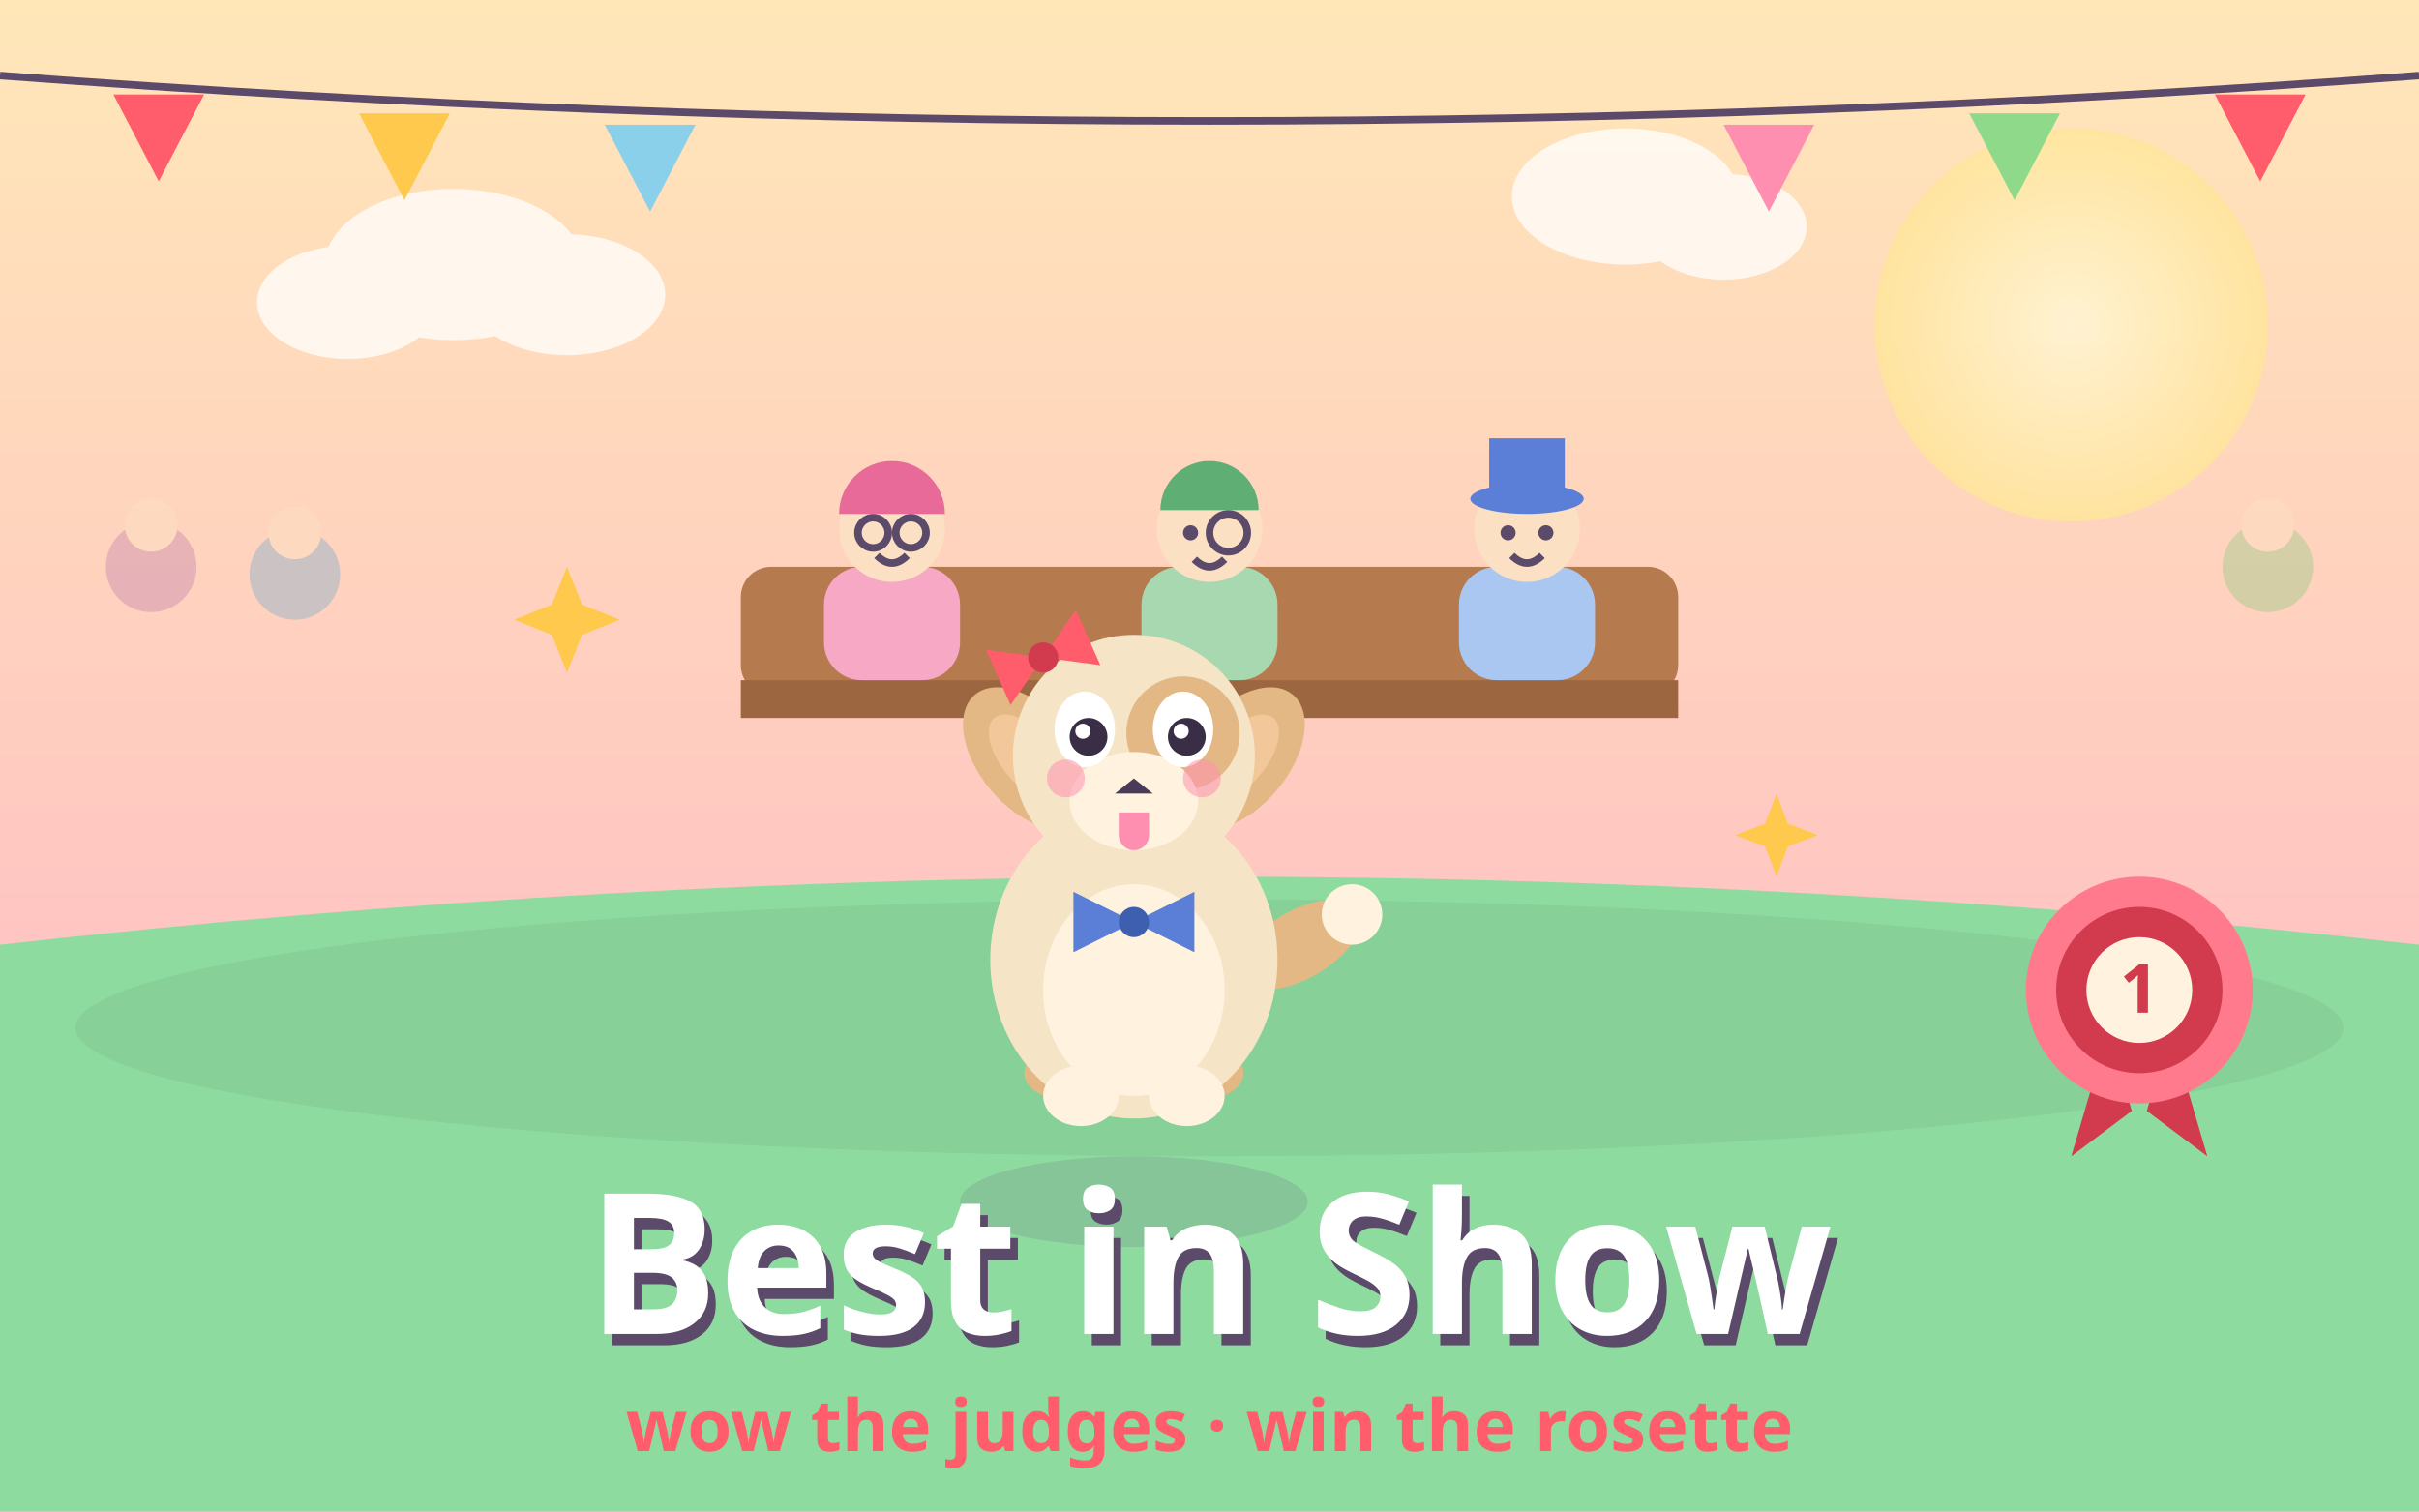
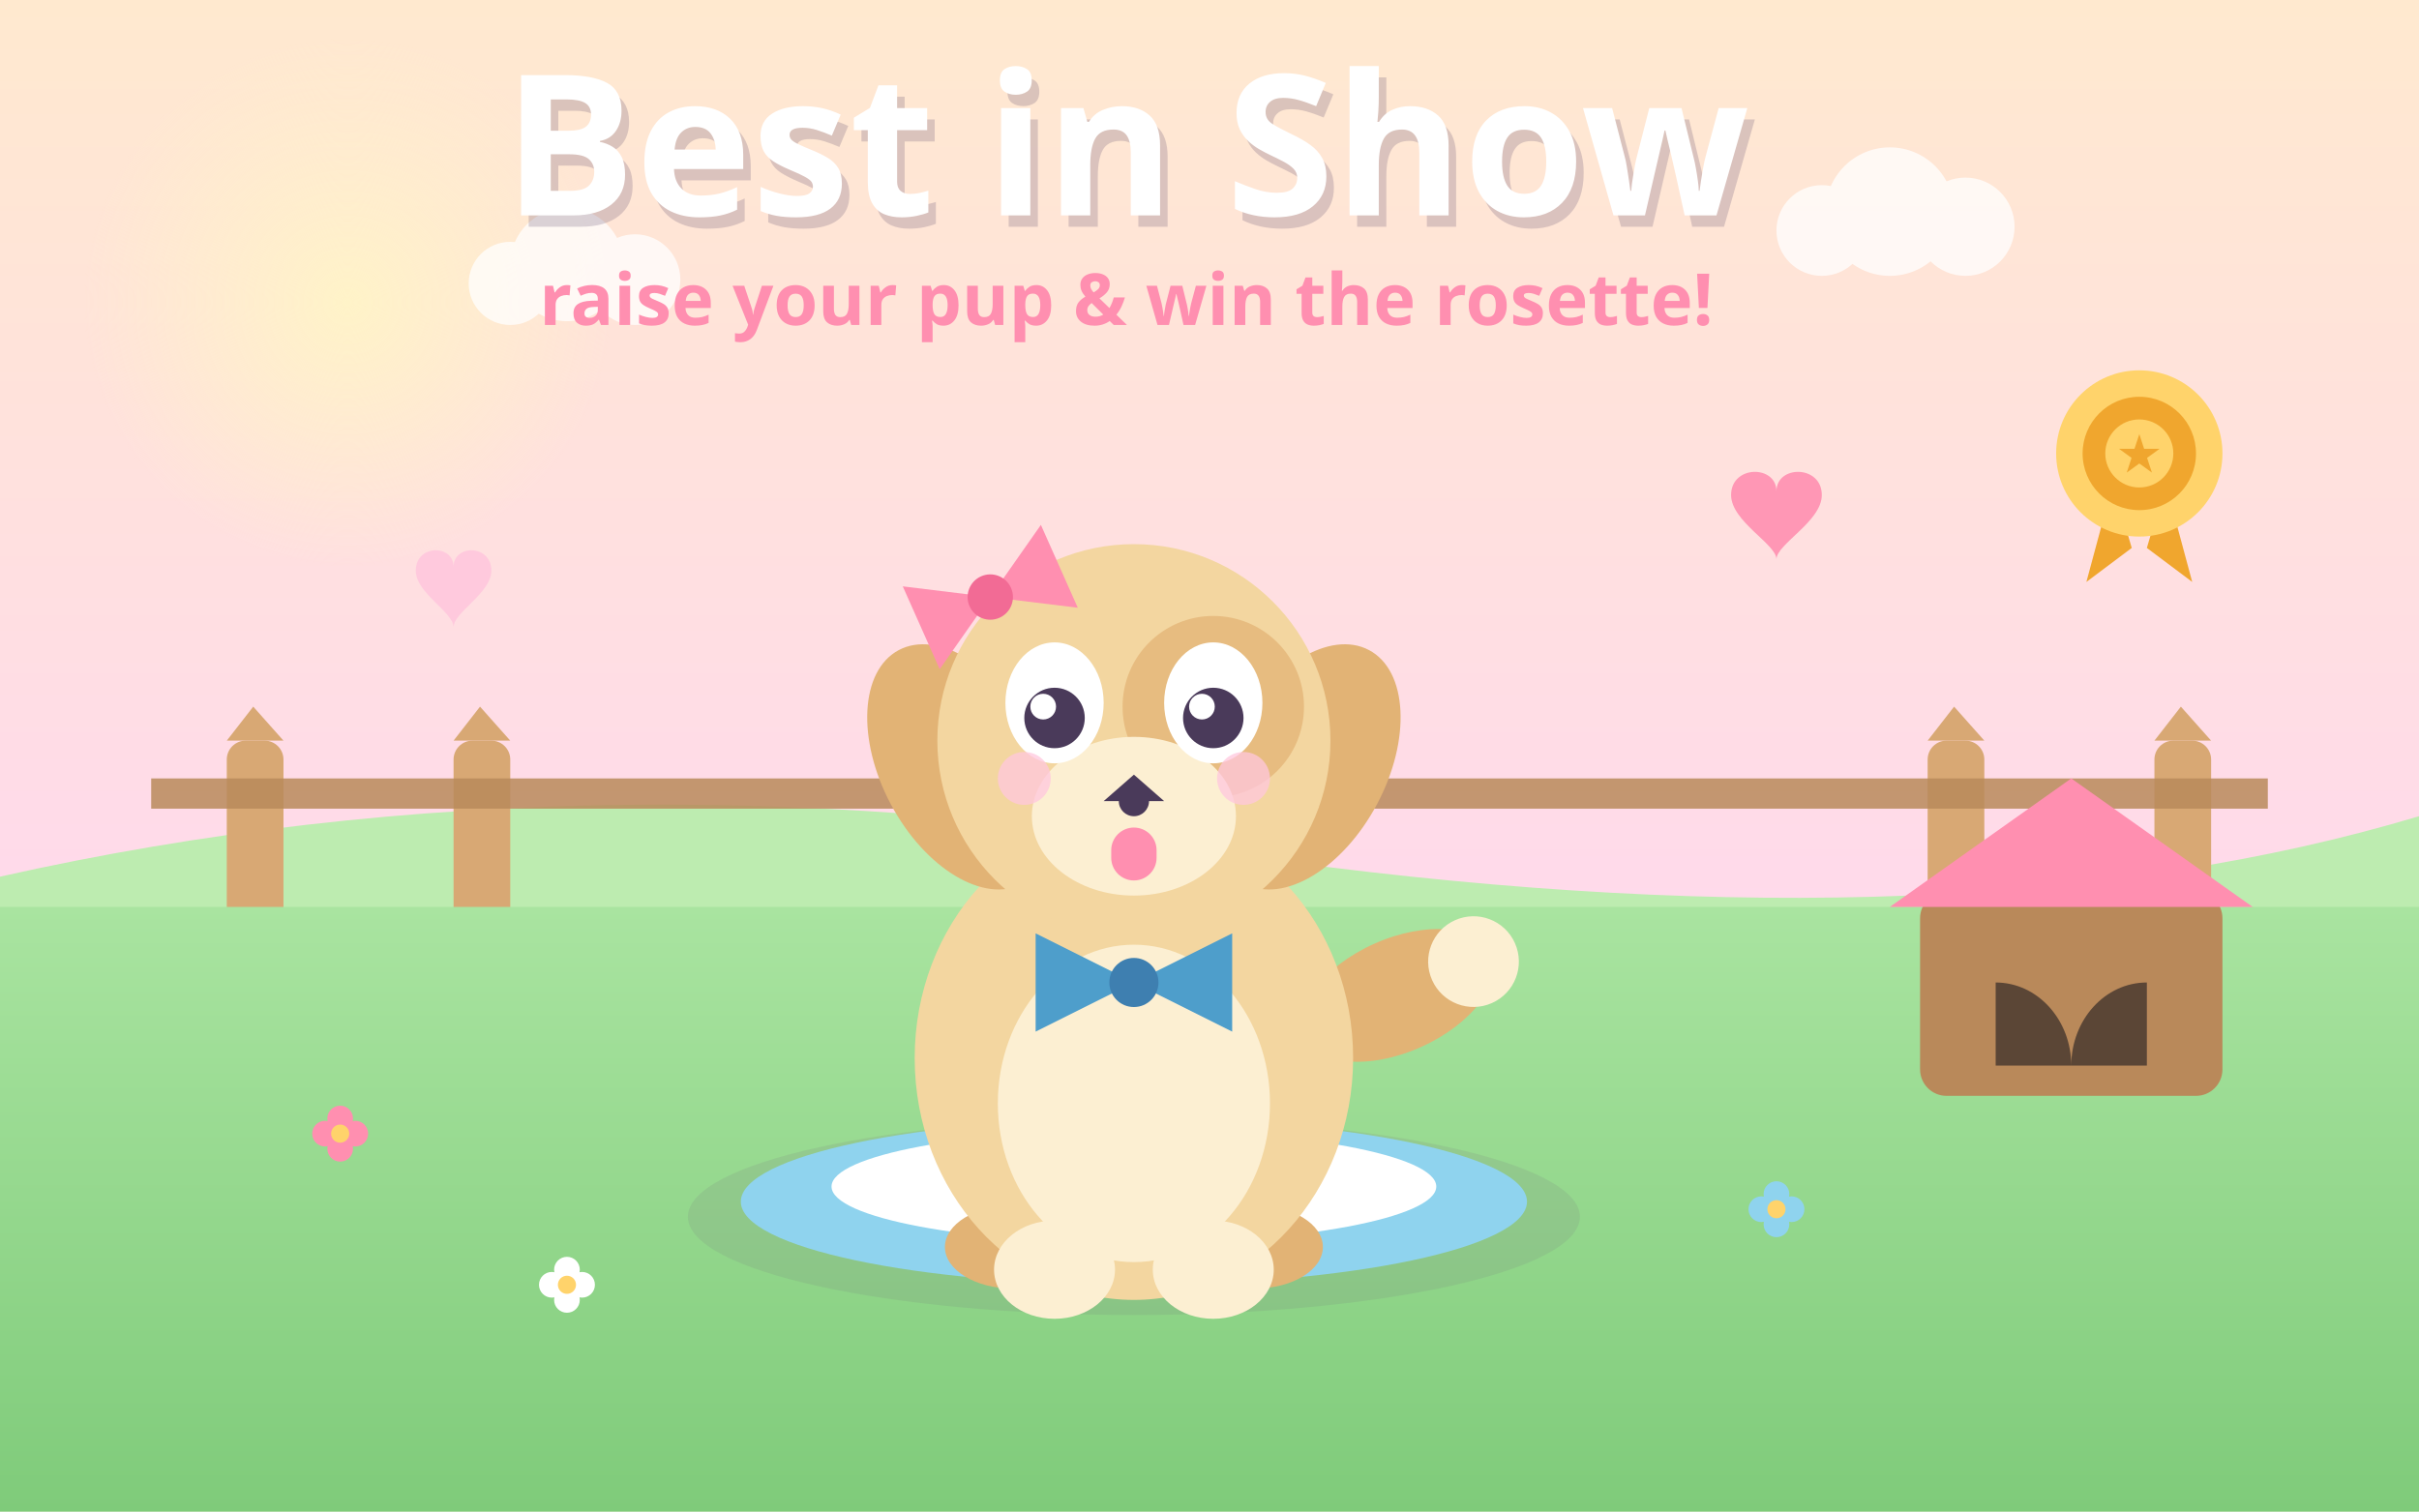
- <svg xmlns="http://www.w3.org/2000/svg" width="640" height="400" viewBox="0 0 640 400">
+ <svg xmlns="http://www.w3.org/2000/svg" width="640" height="400" viewBox="0 0 640 400" font-family="'Chalkboard SE','Comic Neue','Baloo 2','Segoe Print',sans-serif">
  <defs>
    <linearGradient id="sky" x1="0" y1="0" x2="0" y2="1">
-       <stop offset="0" stop-color="#FFE7B8" />
-       <stop offset="1" stop-color="#FFB0C8" />
+       <stop offset="0" stop-color="#FFE9CF" />
+       <stop offset="0.62" stop-color="#FFD9EC" />
+     </linearGradient>
+     <linearGradient id="grass" x1="0" y1="0" x2="0" y2="1">
+       <stop offset="0" stop-color="#A9E4A0" />
+       <stop offset="1" stop-color="#7FCB7A" />
    </linearGradient>
    <radialGradient id="sun" cx="0.5" cy="0.5" r="0.5">
-       <stop offset="0" stop-color="#FFF6D6" />
-       <stop offset="1" stop-color="#FFE59A" />
+       <stop offset="0" stop-color="#FFF3C8" />
+       <stop offset="1" stop-color="#FFF3C8" stop-opacity="0" />
    </radialGradient>
  </defs>
  <rect width="640" height="400" fill="url(#sky)" />
-   <circle cx="548" cy="86" r="52" fill="url(#sun)" opacity="0.85" />
+   <circle cx="92" cy="80" r="70" fill="url(#sun)" />
  <g fill="#FFFFFF" opacity="0.75">
-     <ellipse cx="120" cy="70" rx="34" ry="20" />
-     <ellipse cx="150" cy="78" rx="26" ry="16" />
-     <ellipse cx="92" cy="80" rx="24" ry="15" />
-     <ellipse cx="430" cy="52" rx="30" ry="18" />
-     <ellipse cx="456" cy="60" rx="22" ry="14" />
+     <g>
+       <circle cx="150" cy="70" r="15" />
+       <circle cx="168" cy="74" r="12" />
+       <circle cx="135" cy="75" r="11" />
+     </g>
+     <g>
+       <circle cx="500" cy="56" r="17" />
+       <circle cx="520" cy="60" r="13" />
+       <circle cx="482" cy="61" r="12" />
+     </g>
  </g>
-   <g stroke="#5B4A6A" stroke-width="2" fill="none">
-     <path d="M0 20 Q320 44 640 20" />
+   <path d="M0 232 Q160 196 340 228 Q520 252 640 216 L640 400 L0 400 Z" fill="#BDECB0" />
+   <g fill="#D8A874">
+     <g>
+       <rect x="60" y="196" width="15" height="50" rx="5" />
+       <path d="M60 196 L67 187 L75 196 Z" />
+     </g>
+     <g>
+       <rect x="120" y="196" width="15" height="50" rx="5" />
+       <path d="M120 196 L127 187 L135 196 Z" />
+     </g>
+     <g>
+       <rect x="510" y="196" width="15" height="50" rx="5" />
+       <path d="M510 196 L517 187 L525 196 Z" />
+     </g>
+     <g>
+       <rect x="570" y="196" width="15" height="50" rx="5" />
+       <path d="M570 196 L577 187 L585 196 Z" />
+     </g>
+   </g>
+   <rect x="40" y="206" width="560" height="8" fill="#B9895A" opacity="0.85" />
+   <rect x="0" y="240" width="640" height="160" fill="url(#grass)" />
+   <g transform="translate(548,236)">
+     <rect x="-40" y="0" width="80" height="54" rx="7" fill="#B9895A" />
+     <path d="M-48 4 L0 -30 L48 4 Z" fill="#FF8FB0" />
+     <path d="M0 46 a20 22 0 0 0 -20 -22 v22 h40 v-22 a20 22 0 0 0 -20 22 Z" fill="#5B4636" />
  </g>
  <g>
-     <polygon points="30,25 54,25 42,48" fill="#FF5C6C" />
-     <polygon points="95,30 119,30 107,53" fill="#FFC94D" />
-     <polygon points="160,33 184,33 172,56" fill="#8AD0EA" />
-     <polygon points="456,33 480,33 468,56" fill="#FF8FB0" />
-     <polygon points="521,30 545,30 533,53" fill="#8FD98A" />
-     <polygon points="586,25 610,25 598,48" fill="#FF5C6C" />
+     <g transform="translate(90,300)" fill="#FF8FB0">
+       <circle cx="0" cy="-4" r="3.4" />
+       <circle cx="4" cy="0" r="3.4" />
+       <circle cx="0" cy="4" r="3.4" />
+       <circle cx="-4" cy="0" r="3.4" />
+       <circle cx="0" cy="0" r="2.4" fill="#FFD36B" />
+     </g>
+     <g transform="translate(470,320)" fill="#8FD3EE">
+       <circle cx="0" cy="-4" r="3.4" />
+       <circle cx="4" cy="0" r="3.4" />
+       <circle cx="0" cy="4" r="3.4" />
+       <circle cx="-4" cy="0" r="3.4" />
+       <circle cx="0" cy="0" r="2.4" fill="#FFD36B" />
+     </g>
+     <g transform="translate(150,340)" fill="#FFFFFF">
+       <circle cx="0" cy="-4" r="3.4" />
+       <circle cx="4" cy="0" r="3.4" />
+       <circle cx="0" cy="4" r="3.4" />
+       <circle cx="-4" cy="0" r="3.4" />
+       <circle cx="0" cy="0" r="2.4" fill="#FFD36B" />
+     </g>
  </g>
-   <path d="M0 250 Q320 214 640 250 L640 400 L0 400 Z" fill="#8EDBA0" />
-   <ellipse cx="320" cy="272" rx="300" ry="34" fill="#000000" opacity="0.05" />
-   <g opacity="0.45">
-     <circle cx="40" cy="150" r="12" fill="#C98BB0" />
-     <circle cx="40" cy="139" r="7" fill="#FBE0C4" />
-     <circle cx="78" cy="152" r="12" fill="#8BB0C9" />
-     <circle cx="78" cy="141" r="7" fill="#FBE0C4" />
-     <circle cx="600" cy="150" r="12" fill="#A0C98B" />
-     <circle cx="600" cy="139" r="7" fill="#FBE0C4" />
+   <g fill="#FFC7DD" opacity="0.9">
+     <path d="M120 150 c0-6 -10-6 -10 1 c0 6 10 11 10 15 c0-4 10-9 10-15 c0-7 -10-7 -10-1 Z" />
+     <path d="M470 130 c0-7 -12-7 -12 1 c0 7 12 13 12 17 c0-4 12-10 12-17 c0-8 -12-8 -12-1 Z" fill="#FF8FB0" />
  </g>
-   <rect x="196" y="150" width="248" height="34" rx="8" fill="#B57A4E" />
-   <rect x="196" y="180" width="248" height="10" fill="#9C6740" />
-   <g transform="translate(236,150)">
-     <rect x="-18" y="0" width="36" height="30" rx="10" fill="#F7A8C4" />
-     <circle cx="0" cy="-10" r="14" fill="#FBE0C4" />
-     <path d="M-14 -14 A14 14 0 0 1 14 -14 Z" fill="#E86A98" />
-     <circle cx="-5" cy="-9" r="4" fill="none" stroke="#5B4A6A" stroke-width="2" />
-     <circle cx="5" cy="-9" r="4" fill="none" stroke="#5B4A6A" stroke-width="2" />
-     <path d="M-4 -3 Q0 1 4 -3" stroke="#5B4A6A" stroke-width="2" fill="none" />
-   </g>
-   <g transform="translate(320,150)">
-     <rect x="-18" y="0" width="36" height="30" rx="10" fill="#A8D8B0" />
-     <circle cx="0" cy="-10" r="14" fill="#FBE0C4" />
-     <path d="M-13 -15 A13 13 0 0 1 13 -15 Z" fill="#5FAE73" />
-     <circle cx="5" cy="-9" r="5" fill="none" stroke="#5B4A6A" stroke-width="2" />
-     <circle cx="-5" cy="-9" r="2" fill="#5B4A6A" />
-     <path d="M-4 -2 Q0 2 4 -2" stroke="#5B4A6A" stroke-width="2" fill="none" />
-   </g>
-   <g transform="translate(404,150)">
-     <rect x="-18" y="0" width="36" height="30" rx="10" fill="#A9C7F0" />
-     <circle cx="0" cy="-10" r="14" fill="#FBE0C4" />
-     <rect x="-10" y="-34" width="20" height="16" fill="#5B7FD6" />
-     <ellipse cx="0" cy="-18" rx="15" ry="4" fill="#5B7FD6" />
-     <circle cx="-5" cy="-9" r="2" fill="#5B4A6A" />
-     <circle cx="5" cy="-9" r="2" fill="#5B4A6A" />
-     <path d="M-4 -3 Q0 1 4 -3" stroke="#5B4A6A" stroke-width="2" fill="none" />
-   </g>
-   <g transform="translate(566,262)">
-     <polygon points="-8,10 -18,44 -2,32" fill="#D23A4E" />
-     <polygon points="8,10 18,44 2,32" fill="#D23A4E" />
-     <g fill="#FF7A8C">
-       <circle cx="0" cy="0" r="30" />
+   <ellipse cx="300" cy="322" rx="118" ry="26" fill="#6B5876" opacity="0.12" />
+   <ellipse cx="300" cy="318" rx="104" ry="22" fill="#8FD3EE" />
+   <ellipse cx="300" cy="314" rx="80" ry="15" fill="#FFFFFF" />
+   <g transform="translate(300,244)">
+     <g transform="translate(46,30) rotate(-24)">
+       <ellipse cx="26" cy="0" rx="27" ry="15" fill="#E2B375" />
+       <circle cx="48" cy="0" r="12" fill="#FCEFD2" />
    </g>
-     <circle cx="0" cy="0" r="22" fill="#D23A4E" />
-     <circle cx="0" cy="0" r="14" fill="#FFF3E0" />
-     <text x="0" y="6" font-family="Chalkboard SE, Comic Neue, sans-serif" font-size="18" font-weight="900" fill="#D23A4E" text-anchor="middle">1</text>
-   </g>
-   <g fill="#FFC94D">
-     <path d="M150 150 l4 10 10 4 -10 4 -4 10 -4 -10 -10 -4 10 -4 z" />
-     <path d="M470 210 l3 8 8 3 -8 3 -3 8 -3 -8 -8 -3 8 -3 z" />
-   </g>
-   <g transform="translate(300,232)">
-     <ellipse cx="0" cy="86" rx="46" ry="12" fill="#5B4A6A" opacity="0.16" />
-     <g transform="translate(30,26) rotate(-30)">
-       <ellipse cx="16" cy="0" rx="18" ry="9" fill="#E4B884" />
-       <circle cx="32" cy="0" r="8" fill="#FFF3E0" />
-     </g>
-     <ellipse cx="-18" cy="52" rx="11" ry="7" fill="#E4B884" />
-     <ellipse cx="18" cy="52" rx="11" ry="7" fill="#E4B884" />
-     <ellipse cx="0" cy="22" rx="38" ry="42" fill="#F6E4C6" />
-     <ellipse cx="0" cy="30" rx="24" ry="28" fill="#FFF3E0" />
-     <ellipse cx="-14" cy="58" rx="10" ry="8" fill="#FFF3E0" />
-     <ellipse cx="14" cy="58" rx="10" ry="8" fill="#FFF3E0" />
-     <g fill="#5B7FD6">
-       <polygon points="0,12 -16,4 -16,20" />
-       <polygon points="0,12 16,4 16,20" />
-     </g>
-     <circle cx="0" cy="12" r="4" fill="#3E5FB0" />
-     <g transform="translate(0,-32)">
-       <g transform="translate(-30,-8) rotate(-40)">
-         <ellipse cx="-4" cy="8" rx="13" ry="22" fill="#E4B884" />
-         <ellipse cx="-4" cy="8" rx="7" ry="14" fill="#F2C79A" />
+     <ellipse cx="-32" cy="86" rx="18" ry="11" fill="#E2B375" />
+     <ellipse cx="32" cy="86" rx="18" ry="11" fill="#E2B375" />
+     <ellipse cx="0" cy="36" rx="58" ry="64" fill="#F3D6A0" />
+     <ellipse cx="0" cy="48" rx="36" ry="42" fill="#FCEFD2" />
+     <ellipse cx="-21" cy="92" rx="16" ry="13" fill="#FCEFD2" />
+     <ellipse cx="21" cy="92" rx="16" ry="13" fill="#FCEFD2" />
+     <path d="M0 16 L-26 3 L-26 29 Z M0 16 L26 3 L26 29 Z" fill="#4E9ECB" />
+     <circle cx="0" cy="16" r="6.5" fill="#3E7FB0" />
+     <g transform="translate(0,-48)">
+       <g transform="translate(-48,-10) rotate(-28)">
+         <ellipse cx="-6" cy="16" rx="21" ry="35" fill="#E2B375" />
      </g>
-       <g transform="translate(30,-8) rotate(40)">
-         <ellipse cx="4" cy="8" rx="13" ry="22" fill="#E4B884" />
-         <ellipse cx="4" cy="8" rx="7" ry="14" fill="#F2C79A" />
+       <g transform="translate(48,-10) rotate(28)">
+         <ellipse cx="6" cy="16" rx="21" ry="35" fill="#E2B375" />
      </g>
-       <circle cx="0" cy="0" r="32" fill="#F6E4C6" />
-       <ellipse cx="13" cy="-6" rx="15" ry="15" fill="#E4B884" />
-       <ellipse cx="0" cy="12" rx="17" ry="13" fill="#FFF3E0" />
-       <ellipse cx="-13" cy="-7" rx="8" ry="10" fill="#FFF" />
-       <ellipse cx="13" cy="-7" rx="8" ry="10" fill="#FFF" />
-       <circle cx="-12" cy="-5" r="5" fill="#3A2E47" />
-       <circle cx="14" cy="-5" r="5" fill="#3A2E47" />
-       <circle cx="-13.5" cy="-6.5" r="2" fill="#FFF" />
-       <circle cx="12.5" cy="-6.5" r="2" fill="#FFF" />
-       <circle cx="-18" cy="6" r="5" fill="#FF8FB0" opacity="0.55" />
-       <circle cx="18" cy="6" r="5" fill="#FF8FB0" opacity="0.55" />
-       <polygon points="0,6 -5,10 5,10" fill="#4A3A5A" />
-       <path d="M-4 15 h8 v6 a4 4 0 0 1 -8 0 z" fill="#FF8FB0" />
-       <g transform="translate(-24,-26) rotate(-24)" fill="#FF5C6C">
-         <polygon points="0,0 -13,-8 -13,8" />
-         <polygon points="0,0 13,-8 13,8" />
-         <circle cx="0" cy="0" r="4" fill="#D23A4E" />
+       <circle cx="0" cy="0" r="52" fill="#F3D6A0" />
+       <ellipse cx="21" cy="-9" rx="24" ry="24" fill="#E7BC80" />
+       <ellipse cx="0" cy="20" rx="27" ry="21" fill="#FCEFD2" />
+       <g>
+         <ellipse cx="-21" cy="-10" rx="13" ry="16" fill="#FFFFFF" />
+         <circle cx="-21" cy="-6" r="8" fill="#4A3A5A" />
+         <circle cx="-24" cy="-9" r="3.4" fill="#FFFFFF" />
+         <ellipse cx="21" cy="-10" rx="13" ry="16" fill="#FFFFFF" />
+         <circle cx="21" cy="-6" r="8" fill="#4A3A5A" />
+         <circle cx="18" cy="-9" r="3.4" fill="#FFFFFF" />
+       </g>
+       <circle cx="-29" cy="10" r="7" fill="#FFC7DD" opacity="0.75" />
+       <circle cx="29" cy="10" r="7" fill="#FFC7DD" opacity="0.75" />
+       <path d="M0 9 L-8 16 L8 16 Z" fill="#4A3A5A" />
+       <circle cx="0" cy="16" r="4" fill="#4A3A5A" />
+       <rect x="-6" y="23" width="12" height="14" rx="6" fill="#FF8FB0" />
+       <g transform="translate(-38,-38) rotate(-24)">
+         <path d="M0 0 L-20 -12 L-20 12 Z M0 0 L20 -12 L20 12 Z" fill="#FF8FB0" />
+         <circle cx="0" cy="0" r="6" fill="#F26B95" />
      </g>
    </g>
  </g>
-   <g text-anchor="middle" font-family="Chalkboard SE, Comic Neue, Marker Felt, sans-serif" font-weight="900">
-     <text x="322" y="356" font-size="52" fill="#5B4A6A">Best in Show</text>
-     <text x="320" y="353" font-size="52" fill="#FFFFFF">Best in Show</text>
-     <text x="320" y="384" font-size="19" fill="#FF5C6C">wow the judges · win the rosette</text>
+   <g transform="translate(566,120)">
+     <g fill="#F0A62E">
+       <path d="M-7 8 L-14 34 L-2 25 Z" />
+       <path d="M7 8 L14 34 L2 25 Z" />
+     </g>
+     <circle cx="0" cy="0" r="22" fill="#FFD36B" />
+     <circle cx="0" cy="0" r="15" fill="#F0A62E" />
+     <circle cx="0" cy="0" r="9" fill="#FFD36B" />
+     <text x="0" y="5" font-size="14" font-weight="900" text-anchor="middle" fill="#F0A62E">★</text>
  </g>
+   <text x="300" y="60" font-size="52" font-weight="900" text-anchor="middle" fill="#6B5876" opacity="0.25">Best in Show</text>
+   <text x="298" y="57" font-size="52" font-weight="900" text-anchor="middle" fill="#FFFFFF">Best in Show</text>
+   <text x="298" y="86" font-size="19" font-weight="900" text-anchor="middle" fill="#FF8FB0">raise your pup &amp; win the rosette!</text>
</svg>
